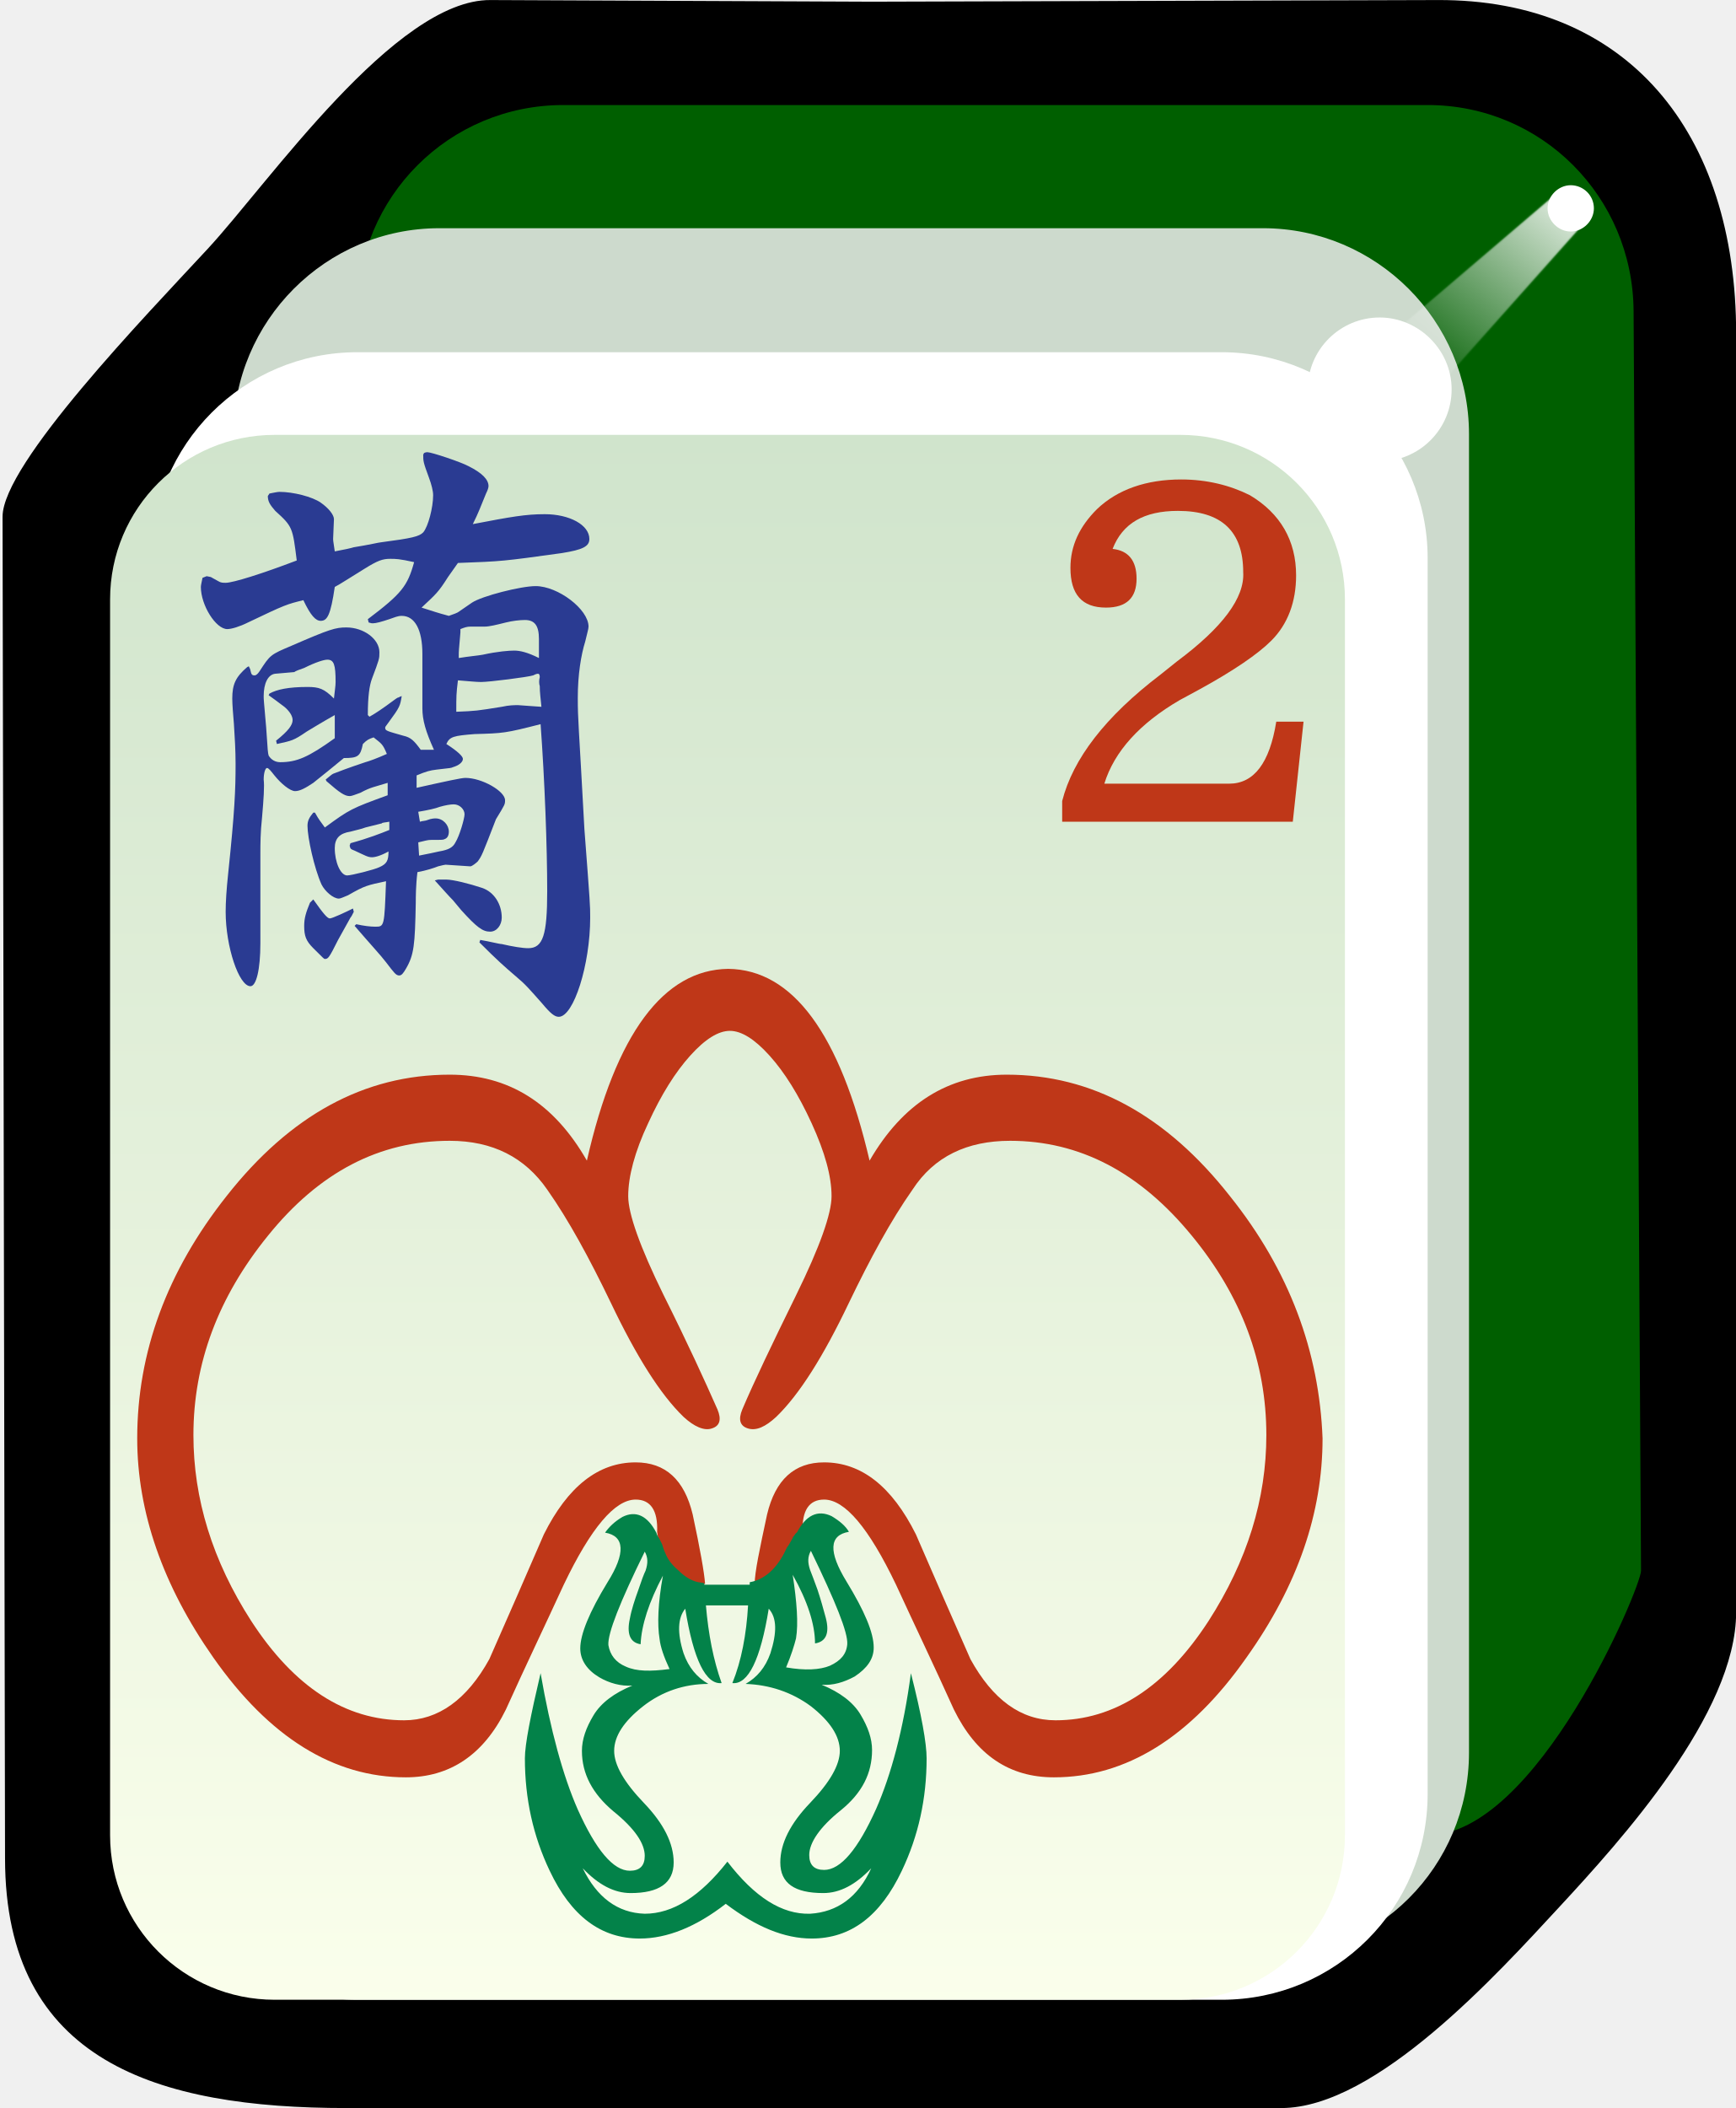
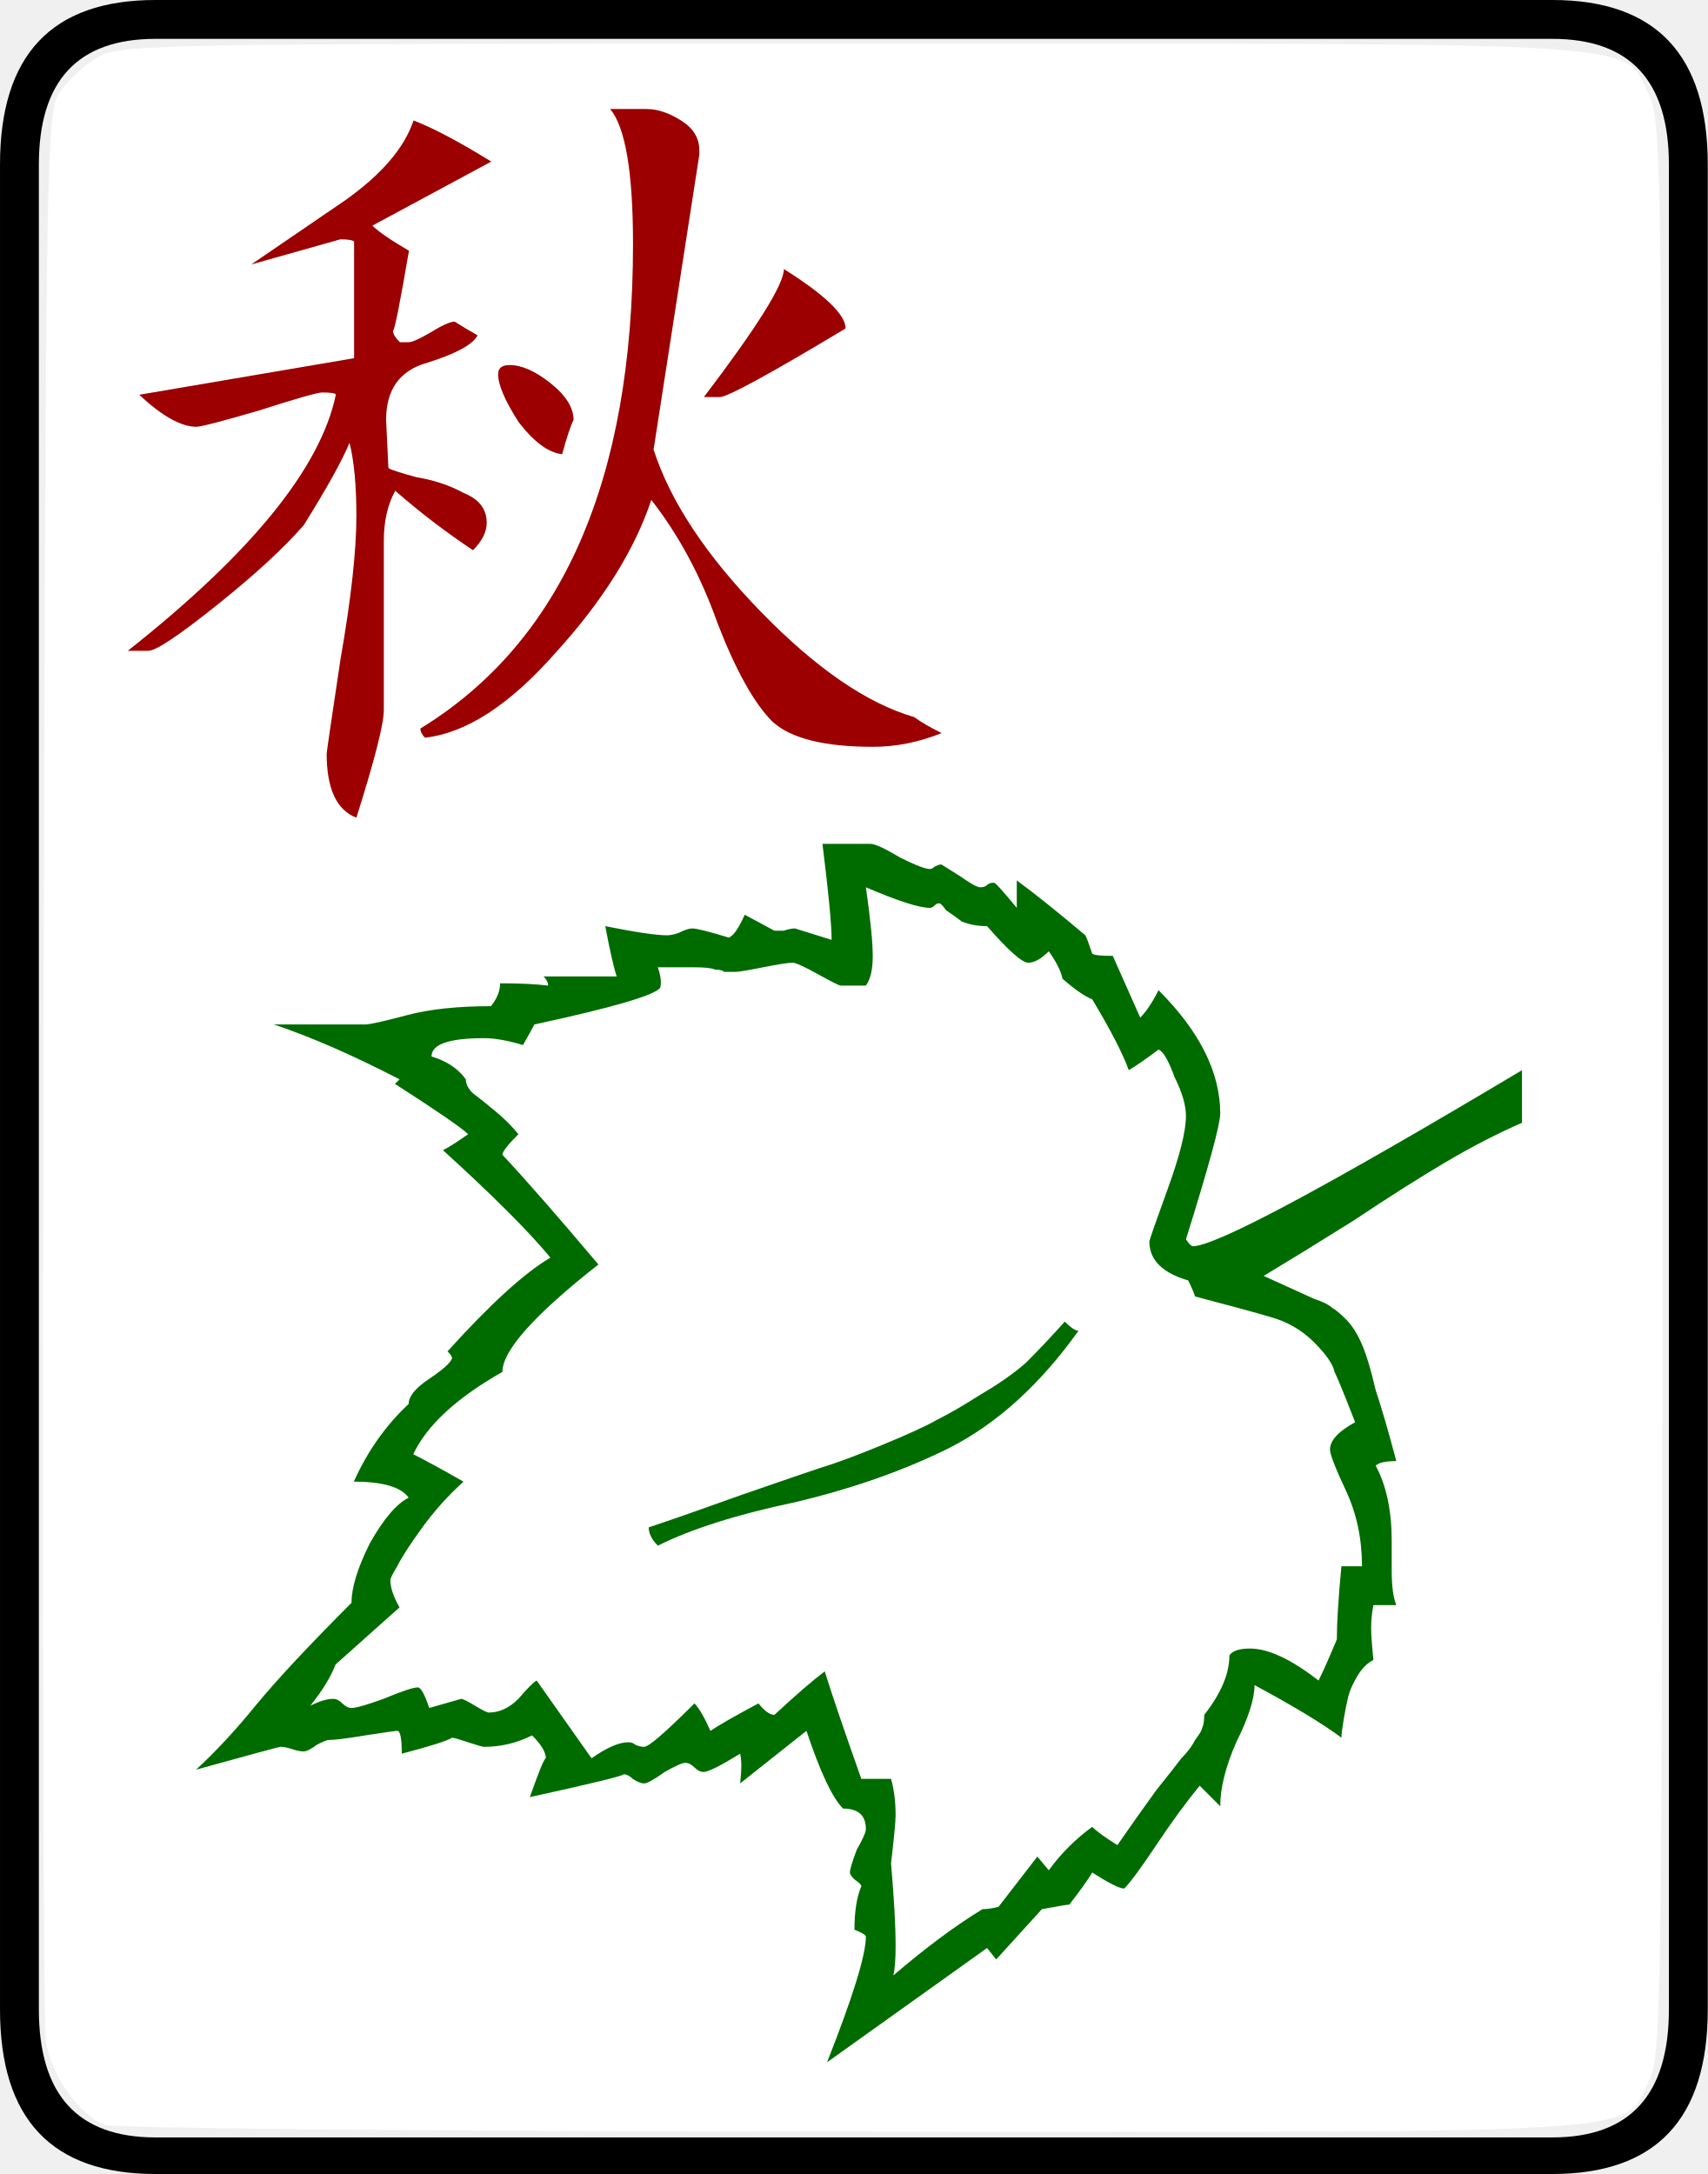
- <svg xmlns="http://www.w3.org/2000/svg" xml:space="preserve" id="svg2985" x="0" y="0" style="enable-background:new -192 293.9 210 255" version="1.1" viewBox="-192 293.9 210 255">
-   <style>.st3{fill:#fff}.st8{fill:#bf3718}</style>
-   <switch>
-     <g>
-       <filter id="filter3970-5" width="1.217" height="1.215" x="-.109" y="-.108" color-interpolation-filters="sRGB">
-         <feGaussianBlur id="feGaussianBlur3972-8" stdDeviation=".128" />
-       </filter>
-       <g id="g4630" style="enable-background:new" transform="matrix(1.0006 0 0 1 -1.376 203.406)">
-         <g id="g3062">
-           <path id="rect4031" d="m-131.2 90.5 46.1.2 68.4-.2c22.9-.1 36.1 15.9 36.1 40.4v154.6c0 12.3-14 27.7-21.4 35.7s-22.1 24.3-33.6 24.3h-113c-22.9 0-41.3-5.6-41.3-30.2l-.3-162.3c0-6.4 17.3-24.3 24.8-32.4 7.4-8 22.7-30.2 34.2-30.1" />
-           <path id="rect3767" d="M-122.4 103.2h104.5c13.8 0 24.8 11.1 24.9 24.9l.9 152.4c0 2-12.6 32-25.8 32h-104.5c-13.8 0-24.9-11.1-24.9-24.9V128.1c0-13.8 11.1-24.9 24.9-24.9" style="fill:#005f00" />
-           <path id="rect3861" d="M-137.4 118.1h99.6c13.7 0 24.9 11.2 24.9 24.9v159.5c0 13.8-11.1 24.9-24.9 24.9h-99.6c-13.7 0-24.9-11.2-24.9-24.9V143.1c0-13.8 11.2-25 24.9-25" style="fill:#cddacd" />
-           <path id="rect3765" d="M-147.3 133.1h104.5c13.7 0 24.9 11.2 24.9 24.9v149.5c0 13.8-11.1 24.9-24.9 24.9h-104.5c-13.7 0-24.9-11.2-24.9-24.9V158c0-13.7 11.1-24.9 24.9-24.9" class="st3" />
-           <linearGradient id="rect3008_1_" x1="-324.883" x2="-324.883" y1="569.587" y2="531.068" gradientTransform="matrix(4.9807 0 0 -4.9841 1515.62 2981.96)" gradientUnits="userSpaceOnUse">
-             <stop offset="0" style="stop-color:#d0e4cc" />
-             <stop offset="1" style="stop-color:#fbffec" />
-           </linearGradient>
-           <path id="rect3008" d="M-157.3 143.1h109.5c11 0 19.9 8.9 19.9 19.9v149.5c0 11-8.9 19.9-19.9 19.9h-109.5c-11 0-19.9-8.9-19.9-19.9V163c0-11 8.9-19.9 19.9-19.9" style="fill:url(#rect3008_1_)" />
-           <path id="path3932" d="M2.2 115.7c0 1.5-1.3 2.8-2.8 2.8s-2.8-1.3-2.8-2.8 1.3-2.8 2.8-2.8 2.8 1.2 2.8 2.8" class="st3" />
-           <g id="path3936" style="filter:url(#filter3970-5)">
-             <linearGradient id="SVGID_1_" x1="-315.771" x2="-318.887" y1="590.47" y2="587.001" gradientTransform="matrix(7.1013 0 0 -6.6887 2243.616 4061.265)" gradientUnits="userSpaceOnUse">
-               <stop offset="0" style="stop-color:#fff" />
-               <stop offset="1" style="stop-color:#fff;stop-opacity:0" />
-             </linearGradient>
-             <path d="m-2.8 114.3-28.8 24.6 8.2 6 25.2-28.3z" style="fill:url(#SVGID_1_)" />
-           </g>
-           <path id="path3882" d="M-15 137.6c0 4.8-3.9 8.7-8.7 8.7-4.8 0-8.7-3.9-8.7-8.7 0-4.8 3.9-8.7 8.7-8.7 4.7 0 8.7 3.9 8.7 8.7" class="st3" />
-         </g>
-       </g>
-       <path d="m-167 363.6.5.1.9.5c.3.2.6.2.9.2.9 0 4.4-1.1 8.6-2.7-.5-4-.5-4.1-2.6-6-.6-.7-.9-1.1-.9-1.8l.2-.3c.5-.1 1-.2 1.2-.2 1.7 0 4 .6 5 1.3 1 .7 1.6 1.5 1.6 2l-.1 2.4c0 .3.1.7.2 1.5 1.1-.2 2-.4 2.3-.5 1.9-.3 3.1-.6 3.3-.6 3.8-.5 4.6-.7 5.1-1.2.6-.7 1.2-3 1.2-4.5 0-.5-.2-1.3-.5-2.1-.7-1.9-.7-2-.7-2.8l.1-.2c.2-.1.4-.1.4-.1.5 0 4.1 1.2 5 1.7 1.6.8 2.4 1.6 2.4 2.4 0 .2-.1.5-.3.9-.7 1.7-.9 2.3-1.6 3.7 4.7-.9 6.4-1.2 8.7-1.2 3 0 5.4 1.3 5.4 3 0 .9-.8 1.3-3.3 1.7-7.2 1-7.2 1-12.6 1.2l-1.2 1.7c-1.2 1.9-1.5 2.1-3.2 3.7 1.6.5 1.8.6 3.3 1 .6-.2 1.1-.4 1.2-.5l1.6-1.1c1.2-.8 5.9-2 7.7-2 2.7 0 6.4 2.8 6.4 4.9 0 .3-.2.9-.4 1.8-.5 1.6-.9 4-.9 6.8s.1 2.9.8 15.9c.7 9.2.7 9.2.7 10.7 0 5.7-2 12-3.8 12-.5 0-1-.4-2-1.6-1.6-1.8-2-2.3-3.2-3.3-1.4-1.2-2.2-1.9-4.4-4.1l.1-.3c1.2.2 2.3.5 2.6.5 1.3.3 2.5.5 3.2.5 1.8 0 2.3-1.6 2.3-6.9s-.3-13.4-.8-20.2c-4.3 1.1-4.5 1.1-8 1.2-2.5.2-3 .3-3.4 1.2 1.4.9 2 1.5 2 1.8 0 .4-.5.8-1.2 1-.2.1-.2.1-2 .3-.8.1-1.2.2-2.4.7v1.5c3.6-.8 5.4-1.2 5.9-1.2 2 0 4.8 1.6 4.8 2.7 0 .5 0 .5-1.1 2.3-1.7 4.4-1.7 4.4-2.2 5.1-.2.2-.7.6-.9.6l-3-.2c-.1 0-.5.1-.9.2-.5.2-1.4.5-2.5.7-.2 1.6-.2 3.1-.2 3.7-.1 5.1-.2 6.3-1.2 8-.3.5-.5.8-.8.8-.4 0-.6-.3-1.6-1.6-.6-.8-2-2.3-3.8-4.4l.2-.2c.9.2 1.7.3 2.3.3 1.1 0 1.1 0 1.3-5.5-2.3.5-2.5.5-4.6 1.7-.5.2-.9.4-1.1.4-.7 0-1.7-.9-2.1-1.7-.9-2-1.7-5.7-1.7-7.1 0-.6.2-1 .7-1.6h.2c.5.9.7 1.1 1.2 1.8 3-2.2 3.2-2.3 7.6-3.9v-1.5c-1.6.5-2 .5-3.3 1.2-.6.2-1 .4-1.3.4-.6 0-1.2-.4-2.8-1.8l-.1-.2c.5-.4.7-.6.9-.7.5-.2 1.8-.7 3.9-1.4.4-.1 1.5-.5 2.6-1-.5-1.2-.6-1.2-1.6-2-.6.2-.8.3-1.3.8-.3 1.5-.6 1.7-2.3 1.7-1.6 1.3-2.3 1.9-3.7 3-.9.6-1.6 1-2.2 1s-1.7-.9-2.5-1.9c-.4-.5-.7-.9-.9-.9-.2 0-.4.6-.4 1.4.1.8 0 2.3-.2 4.6-.2 1.8-.2 3.3-.2 4.4V408c0 3.2-.5 5.2-1.2 5.2-1.4 0-3-4.8-3-9 0-1.2.1-2.7.3-4.6.8-7.6.9-10.2.9-13.3 0-1.6-.1-3.3-.2-4.8-.1-1.2-.2-2.4-.2-3.1 0-1.7.4-2.6 1.8-3.8l.2-.1c.1.2.2.4.2.5.1.5.2.6.5.6.2 0 .4-.2.6-.5 1.3-2 1.3-2 3.9-3.1 4.6-2 5.3-2.2 6.6-2.2 2.1 0 4 1.4 4 3 0 .8 0 .8-.9 3.2-.3.8-.5 2.1-.5 4.4l.2.2c.9-.5 1.7-1.1 2-1.3.7-.5 1.2-.9 1.4-1 .1 0 .2-.1.5-.2-.2 1.2-.2 1.3-1.6 3.2-.2.3-.4.5-.4.6 0 .4.1.4 2.2 1 .9.2 1.3.6 2.1 1.7h1.6c-1-2.2-1.4-3.6-1.4-5V373c0-2.9-.9-4.6-2.5-4.6-.5 0-.9.2-1.5.4-.9.3-1.6.5-2 .5-.1 0-.2 0-.5-.1l-.1-.4c4.1-3.1 4.8-4 5.6-6.9-1.8-.4-2.2-.4-2.9-.4-.9 0-1.5.2-3.1 1.2-1.8 1.1-3 1.9-3.6 2.2-.5 3.4-.9 4.1-1.7 4.1-.6 0-1.2-.6-2.1-2.5-2 .5-2.1.5-6.7 2.7-1 .5-2 .8-2.5.8-1.4 0-3.2-2.9-3.2-5.1 0-.2.1-.6.2-1.1zm15.5 16.8c-1.6.9-2.9 1.7-3.4 2-1.6 1.1-1.8 1.1-3.6 1.5l-.1-.4c1.5-1.2 2-1.9 2-2.5 0-.5-.4-1.1-1-1.6-1.2-.9-1.2-.9-1.9-1.4l.1-.2c.9-.5 2.3-.8 4.6-.8 1.4 0 2 .2 3.2 1.4.1-1 .2-1.5.2-2 0-2.1-.2-2.7-1-2.7-.4 0-1.4.3-2.8 1-.6.2-1.1.4-1.2.5l-2.3.2c-.9.1-1.4 1.2-1.4 2.7 0 .4 0 .4.3 3.8.2 3 .2 3 .3 3.4.3.5.8.8 1.4.8 2 0 3.4-.6 6.6-2.9v-2.8zm-2.6 22.3c1.2 1.7 1.7 2.3 2 2.3s2-.8 2.8-1.2l.1.4c-.2.4-.3.6-.4.7l-1.5 2.7c-1.1 2.2-1.2 2.3-1.6 2.3-.1 0-.1 0-1.4-1.3-.9-.9-1.1-1.5-1.1-2.7 0-.9.2-1.6.7-2.8zm6.3-8.7c-.5.2-1.1.3-1.8.5-1.3.2-1.9.8-1.9 2 0 1.7.7 3.3 1.5 3.3.5 0 3.3-.7 3.9-1 .9-.4 1.1-.8 1.1-1.9-.9.5-1.6.7-2 .7-.5 0-.8-.2-2.1-.8-.5-.2-.5-.2-.6-.6l.1-.3c2.2-.6 3.7-1.2 4.7-1.6v-1c-.5.1-.9.1-.9.2zm6.5 3.4c1-.2 2-.4 2.4-.5 1.2-.2 1.7-.5 2-1.1.5-.8 1.1-2.9 1.1-3.4 0-.6-.6-1.2-1.3-1.2-.4 0-1 .1-1.7.3-.5.2-1.4.4-2.6.6l.2 1.2c.3-.1.7-.1.9-.2.5-.2.9-.2 1-.2.9 0 1.6.8 1.6 1.6 0 .5-.2.8-.5.9-.2.1-.2.1-1.6.1-.5 0-.7.1-1.6.3zm2.3 2.9h1c.8 0 2.8.5 4.3 1s2.4 2 2.4 3.6c0 .9-.6 1.7-1.4 1.7-.9 0-1.6-.5-3.5-2.6l-1-1.2c-.5-.5-1.2-1.3-2.2-2.4zm12.3-24.5c0-.3-.1-.4-.2-.4-.2 0-.4.1-.6.2-.6.2-5.3.8-6.3.8-.6 0-1.5-.1-2.8-.2-.2 1.6-.2 1.9-.2 3.8 2.4-.1 2.4-.1 5.5-.6.9-.2 1.5-.2 2-.2.2 0 1.1.1 2.8.2-.1-1.1-.2-1.7-.2-2.5-.1-.3-.1-.7 0-1.1m-9.8-2.3c1.2-.2 2.4-.3 2.9-.4 1.8-.4 3.2-.5 3.8-.5.7 0 1.6.2 3 .9v-2.3c0-1.6-.5-2.3-1.7-2.3-.6 0-1.5.1-2.3.3-1.2.3-2 .5-2.6.5h-1.7c-.4 0-.7.1-1.2.3v.4c-.2 2.3-.2 2.3-.2 2.7v.4z" style="fill:#2a3b92" />
-       <path d="M-43.2 438.6c-7.7-9.8-16.7-14.7-27-14.7-7.1 0-12.6 3.5-16.6 10.4-3.6-15.4-9.3-23.1-17.1-23.2-7.8.1-13.6 7.8-17.1 23.2-4-7-9.5-10.4-16.6-10.4-10.3 0-19.3 4.9-27 14.7-7.2 9.1-10.8 18.9-10.8 29.3 0 8.9 3.1 17.8 9.2 26.5 6.8 9.7 14.6 14.5 23.3 14.5 5.3 0 9.4-2.7 12.1-8.2 2.3-5.1 4.7-10.1 7-15.1 3.3-6.9 6.2-10.3 8.7-10.3 1.8 0 2.7 1.3 2.6 3.9.4 3.1 1 4.5 2.3 5.1.6.3.5 1.3.7 2 .7-.5 1.6-.8 2.7-.8h.1c-.1-1.4-.6-4.2-1.5-8.4-1-4.2-3.3-6.3-6.9-6.3-4.5 0-8.2 2.9-11.1 8.7-2.2 5.1-4.4 10.1-6.6 15.1-2.7 4.9-6.2 7.4-10.3 7.4-7.1 0-13.3-4-18.5-12-4.7-7.3-7-14.8-7-22.5 0-8.7 3-16.7 9-24.1 6.2-7.7 13.5-11.5 22-11.5 5.2 0 9.1 2 11.8 5.9 2.6 3.7 5.1 8.3 7.7 13.7 3.1 6.5 6 11.1 8.8 13.8 1.3 1.2 2.5 1.7 3.4 1.4 1-.3 1.2-1.1.7-2.3-1.5-3.4-3.6-8-6.5-13.8-2.9-5.9-4.3-9.9-4.3-12 0-2.4.8-5.4 2.4-8.8 1.6-3.5 3.3-6.2 5.1-8.2 1.8-2 3.4-3 4.8-3s3 1 4.8 3c1.8 2 3.5 4.7 5.1 8.2 1.6 3.5 2.4 6.4 2.4 8.8 0 2.1-1.4 6.1-4.3 12s-5.1 10.5-6.5 13.8c-.5 1.2-.3 2 .7 2.3 1 .3 2.1-.2 3.4-1.4 2.8-2.7 5.7-7.3 8.8-13.8 2.6-5.4 5.1-10 7.7-13.7 2.6-4 6.6-5.9 11.8-5.9 8.4 0 15.7 3.8 22 11.5 6 7.3 9 15.3 9 24.1 0 7.7-2.3 15.2-7 22.5-5.2 8-11.4 12-18.5 12-4.2 0-7.6-2.5-10.3-7.4-2.2-5-4.4-10-6.6-15.1-2.9-5.8-6.6-8.7-11.1-8.7-3.6 0-5.9 2.1-6.9 6.3-.9 4.2-1.5 7-1.5 8.4 1.2 0 2.2.4 3 1 0 0 .1-1.5.5-1.7.7-.3 1.8-3.4 2.3-5.6-.1-2.6.8-3.9 2.6-3.9 2.5 0 5.4 3.4 8.7 10.3 2.3 5 4.7 10 7 15.1 2.7 5.5 6.7 8.2 12.1 8.2 8.7 0 16.5-4.8 23.3-14.5 6.2-8.7 9.2-17.5 9.2-26.5-.4-10.5-4-20.3-11.2-29.3M-49.6 373.9l-2 1.6c-6.7 5.1-10.6 10.2-11.9 15.3v2.5h27.9l1.3-12.1h-3.3c-.8 5-2.7 7.5-5.7 7.5h-15.1c1.2-3.9 4.3-7.3 9.1-10.1l2.4-1.3c4.2-2.3 7.1-4.3 8.7-5.9 2-2 3-4.7 3-7.9 0-4.2-1.9-7.5-5.6-9.7-2.4-1.2-5.2-1.9-8.3-1.9-4.2 0-7.7 1.2-10.2 3.6-2.1 2.1-3.2 4.4-3.2 7.1 0 3.2 1.4 4.8 4.3 4.8 2.5 0 3.7-1.2 3.7-3.5 0-2.2-1-3.4-2.9-3.6 1.2-3.1 3.8-4.6 7.9-4.6 5.3 0 7.9 2.5 7.9 7.4.2 3.1-2.5 6.7-8 10.8" class="st8" />
-       <path d="M-86 512.7c-2.2 4.9-4.3 7.4-6.3 7.4-1.2 0-1.8-.6-1.8-1.8 0-1.5 1.3-3.4 3.8-5.4 2.6-2.1 3.8-4.5 3.8-7.3 0-1.4-.5-2.8-1.4-4.3-.9-1.5-2.5-2.7-4.7-3.6 1.4.1 2.7-.3 4-1 1.5-1 2.3-2.1 2.3-3.5 0-1.8-1.1-4.4-3.3-8-2.2-3.6-2.1-5.6.3-6-.4-.7-1.1-1.3-2.1-1.9-1.7-.8-3.1-.1-4.2 2 0-.1-.4.4-.6.7.1-.2.2-.3.4-.5-.4.5-.6 1.1-1 1.6-.9 2-2.3 3.8-4.5 4.2v.3h-5.5v-.2c-.2 0-.5-.1-.7-.1-1-.2-1.8-.8-2.5-1.5-.6-.5-1.2-1.2-1.5-2-.2-.4-.3-.8-.4-1.1l-.3-.6c-.2-.3-.3-.5-.4-.8-1.1-2.1-2.5-2.7-4.1-1.9-1 .6-1.6 1.2-2.1 1.9 2.4.4 2.5 2.5.3 6-2.2 3.6-3.3 6.3-3.3 8 0 1.4.8 2.6 2.3 3.5 1.2.7 2.6 1.1 4 1-2.2.9-3.8 2.1-4.7 3.6-.9 1.5-1.4 2.9-1.4 4.3 0 2.8 1.3 5.2 3.8 7.3 2.6 2.1 3.8 3.9 3.8 5.4 0 1.2-.6 1.8-1.8 1.8-2 0-4.1-2.5-6.3-7.4-1.8-4.1-3.3-9.6-4.5-16.5-1.2 5.1-1.9 8.6-1.9 10.3 0 4.9 1 9.4 3 13.6 2.6 5.5 6.2 8.2 10.9 8.2 3.3 0 6.8-1.4 10.4-4.2 3.7 2.8 7.1 4.2 10.4 4.2 4.7 0 8.3-2.7 10.9-8.2 2-4.2 3-8.7 3-13.6 0-1.8-.6-5.2-1.9-10.3-.9 6.8-2.4 12.3-4.2 16.4m-9.7-20.6c.3-1.8.1-4.4-.4-7.7 1.8 3.2 2.7 6 2.7 8.3 1.3-.2 1.8-1.2 1.3-3.1-.3-1.1-.6-2.2-1-3.4-.4-1.1-.7-1.9-.9-2.4-.3-.9-.3-1.6.1-2.3 3 6.2 4.5 9.9 4.4 11.3-.1 1.2-.8 2-2.1 2.6-1.2.5-3 .6-5.3.2.6-1.4 1-2.7 1.2-3.5m-20.6 3.4c-1.2-.5-1.9-1.4-2.1-2.6-.1-1.4 1.4-5.2 4.4-11.3.4.7.4 1.4.1 2.3-.2.4-.5 1.2-.9 2.4-.4 1.1-.8 2.3-1 3.4-.4 1.8 0 2.9 1.3 3.1.1-2.3 1-5.1 2.7-8.3-.6 3.3-.7 5.9-.4 7.7.1.9.5 2.1 1.2 3.6-2.3.3-4 .3-5.3-.3m22.3 29.9c-3.4.1-6.7-2-10-6.3-3.3 4.2-6.6 6.3-10 6.3-3.3-.1-5.8-2-7.5-5.5 1.9 2 3.8 3 5.8 3 3.4 0 5.2-1.2 5.2-3.7 0-2.3-1.2-4.7-3.6-7.2s-3.6-4.6-3.6-6.3c0-1.8 1.2-3.6 3.5-5.4 2.3-1.8 5-2.7 7.9-2.7-1.4-.8-2.4-2-3-3.7-.8-2.5-.7-4.3.2-5.4 1 6.2 2.5 9.2 4.4 9-1-2.8-1.6-5.9-1.9-9.4h5.1c-.2 3.5-.8 6.7-1.9 9.4 1.9.2 3.4-2.8 4.4-9 1 1.1 1 2.9.2 5.4-.6 1.7-1.6 2.9-3 3.7 2.9.1 5.6 1 7.9 2.7 2.3 1.8 3.5 3.6 3.5 5.4 0 1.7-1.2 3.8-3.6 6.3s-3.6 4.9-3.6 7.2c0 2.5 1.7 3.7 5.2 3.7 2 0 3.9-1 5.8-3-1.6 3.5-4.1 5.3-7.4 5.5" style="fill:#038249" />
+ <svg xmlns="http://www.w3.org/2000/svg" width="74.7" height="95.1" id="svg2" version="1.1">
+   <defs id="defs4" />
+   <g id="layer1" transform="translate(-539.0997,-439.2132)">
+     <path style="fill:#ffffff;fill-opacity:1;fill-rule:nonzero;stroke:none" d="m 543.675,532.166 c -1.14,-0.461 -2.36,-2.204 -2.57,-3.669 -0.108,-0.759 -0.154,-20.041 -0.101,-42.849 0.091,-39.33 0.126,-41.515 0.683,-42.364 0.323,-0.492 1.054,-1.18 1.626,-1.529 1.011,-0.617 1.894,-0.634 33.064,-0.634 35.805,-8e-4 33.664,-0.14 34.87,2.274 0.532,1.066 0.568,3.816 0.568,43.405 0,39.589 -0.036,42.339 -0.568,43.405 -1.207,2.416 0.94,2.277 -34.87,2.255 -17.614,-0.011 -32.33,-0.143 -32.702,-0.294 l 0,0 z" id="path4400" />
+     <g id="g4388" style="font-size:100px;font-style:normal;font-variant:normal;font-weight:normal;font-stretch:normal;fill:#9c0000;fill-opacity:1;stroke:none;font-family:Droid Serif;-inkscape-font-specification:Droid Serif" transform="translate(339.4437,453.2191)">
+       <path id="path4390" d="m 236.645,0.363 c -3.333,2 -5.167,3 -5.5,3 l -0.7,0 c 2.333,-3.067 3.5,-4.933 3.5,-5.6 1.8,1.133 2.7,2 2.7,2.6 m -18.6,17.5 c 6.2,-3.8 9.3,-10.867 9.3,-21.2 -3e-5,-3.133 -0.333,-5.1 -1,-5.9 l 1.6,0 c 0.467,7.2e-5 0.967,0.167 1.5,0.5 0.533,0.333 0.8,0.767 0.8,1.3 -4e-5,0.067 -4e-5,0.133 0,0.2 l -2,12.9 c 0.733,2.267 2.3,4.633 4.7,7.1 2.4,2.467 4.633,4 6.7,4.6 0.267,0.2 0.667,0.433 1.2,0.7 -1,0.4 -2,0.6 -3,0.6 -2.133,4.4e-5 -3.6,-0.367 -4.4,-1.1 -0.8,-0.8 -1.6,-2.233 -2.4,-4.3 -0.733,-2.067 -1.7,-3.867 -2.9,-5.4 -0.733,2.2 -2.133,4.433 -4.2,6.7 -2,2.267 -3.9,3.5 -5.7,3.7 -0.133,-0.133 -0.2,-0.267 -0.2,-0.4 m 6.2,-12 c -0.6,-0.067 -1.233,-0.533 -1.9,-1.4 -0.6,-0.933 -0.9,-1.633 -0.9,-2.1 -3e-5,-0.267 0.167,-0.4 0.5,-0.4 0.533,6e-5 1.133,0.267 1.8,0.8 0.667,0.533 1,1.067 1,1.6 -0.133,0.267 -0.3,0.767 -0.5,1.5 m -10.5,-2.7 c -0.2,5.9e-5 -1.133,0.267 -2.8,0.8 -1.6,0.467 -2.5,0.7 -2.7,0.7 -0.667,5.8e-5 -1.5,-0.467 -2.5,-1.4 l 9.4,-1.6 0,-5.1 c -0.067,-0.067 -0.267,-0.1 -0.6,-0.1 l -3.9,1.1 4.1,-2.8 c 1.6,-1.133 2.6,-2.3 3,-3.5 0.867,0.333 2,0.933 3.4,1.8 l -5.2,2.8 c 0.267,0.267 0.8,0.633 1.6,1.1 -0.4,2.333 -0.633,3.5 -0.7,3.5 -2e-5,0.133 0.1,0.3 0.3,0.5 l 0.4,0 c 0.133,6.1e-5 0.433,-0.133 0.9,-0.4 0.533,-0.333 0.9,-0.5 1.1,-0.5 0.2,0.133 0.533,0.333 1,0.6 -0.2,0.4 -0.933,0.8 -2.2,1.2 -1.2,0.333 -1.8,1.167 -1.8,2.5 l 0.1,2.1 c 0.067,0.067 0.467,0.2 1.2,0.4 0.8,0.133 1.5,0.367 2.1,0.7 0.667,0.267 1,0.7 1,1.3 -3e-5,0.4 -0.2,0.8 -0.6,1.2 -1.2,-0.8 -2.333,-1.667 -3.4,-2.6 -0.333,0.6 -0.5,1.333 -0.5,2.2 l 0,7.4 c -2e-5,0.6 -0.4,2.167 -1.2,4.7 -0.867,-0.333 -1.3,-1.267 -1.3,-2.8 -2e-5,-0.067 0.2,-1.433 0.6,-4.1 0.467,-2.667 0.7,-4.767 0.7,-6.3 -2e-5,-1.333 -0.1,-2.4 -0.3,-3.2 -0.333,0.8 -1,2 -2,3.6 -0.867,1 -2.133,2.167 -3.8,3.5 -1.667,1.333 -2.667,2 -3,2 l -0.9,0 c 5.4,-4.267 8.433,-8 9.1,-11.2 -2e-5,-0.067 -0.2,-0.1 -0.6,-0.1" style="fill:#9c0000;fill-opacity:1" />
    </g>
-   </switch>
+     <g transform="translate(400.7541,440.4832)" style="font-size:100px;font-style:normal;font-variant:normal;font-weight:normal;font-stretch:normal;fill:#006c00;fill-opacity:1;stroke:none;font-family:Droid Serif;-inkscape-font-specification:Droid Serif" id="g4392">
+       <path d="m 189.021,42.044 c 1.8,1.8 2.7,3.6 2.7,5.4 -5e-5,0.467 -0.5,2.3 -1.5,5.5 0.133,0.2 0.233,0.3 0.3,0.3 1,2.2e-5 5.8,-2.567 14.4,-7.7 l 0,2.3 c -1.067,0.467 -2.167,1.033 -3.3,1.7 -1.133,0.667 -2.5,1.533 -4.1,2.6 -1.6,1 -2.9,1.8 -3.9,2.4 l 2.2,1 c 0.4,0.133 0.667,0.267 0.8,0.4 0.133,0.067 0.333,0.233 0.6,0.5 0.267,0.267 0.5,0.633 0.7,1.1 0.2,0.467 0.4,1.133 0.6,2 0.267,0.8 0.567,1.833 0.9,3.1 -0.467,1.3e-5 -0.767,0.067 -0.9,0.2 0.467,0.867 0.7,1.967 0.7,3.3 -6e-5,0.133 -6e-5,0.367 0,0.7 -6e-5,0.267 -6e-5,0.467 0,0.6 -6e-5,0.667 0.067,1.167 0.2,1.5 l -1,0 c -0.067,0.333 -0.1,0.667 -0.1,1 -6e-5,0.267 0.033,0.733 0.1,1.4 -0.267,0.133 -0.5,0.367 -0.7,0.7 -0.2,0.333 -0.333,0.633 -0.4,0.9 -0.067,0.267 -0.133,0.6 -0.2,1 -0.067,0.4 -0.1,0.667 -0.1,0.8 -0.8,-0.6 -2.067,-1.367 -3.8,-2.3 -5e-5,0.6 -0.267,1.433 -0.8,2.5 -0.467,1.067 -0.7,2 -0.7,2.8 l -0.9,-0.9 c -0.6,0.733 -1.233,1.6 -1.9,2.6 -0.667,1 -1.133,1.633 -1.4,1.9 -0.2,-6e-6 -0.667,-0.233 -1.4,-0.7 -0.2,0.333 -0.533,0.8 -1,1.4 -0.067,-7e-6 -0.467,0.067 -1.2,0.2 l -2,2.2 -0.4,-0.5 -7,5 c 1.133,-2.867 1.7,-4.7 1.7,-5.5 -4e-5,-0.067 -0.167,-0.167 -0.5,-0.3 -4e-5,-0.8 0.1,-1.433 0.3,-1.9 -4e-5,-0.067 -0.1,-0.167 -0.3,-0.3 -0.133,-0.133 -0.2,-0.233 -0.2,-0.3 -4e-5,-0.133 0.1,-0.467 0.3,-1 0.267,-0.467 0.4,-0.767 0.4,-0.9 -4e-5,-0.6 -0.333,-0.9 -1,-0.9 -0.467,-0.467 -1,-1.6 -1.6,-3.4 l -2.9,2.3 c 0.067,-0.6 0.067,-1.033 0,-1.3 -0.867,0.533 -1.4,0.8 -1.6,0.8 -0.133,-10e-7 -0.267,-0.067 -0.4,-0.2 -0.133,-0.133 -0.267,-0.2 -0.4,-0.2 -0.133,-10e-7 -0.433,0.133 -0.9,0.4 -0.467,0.333 -0.767,0.5 -0.9,0.5 -0.133,-2e-6 -0.3,-0.067 -0.5,-0.2 -0.133,-0.133 -0.267,-0.2 -0.4,-0.2 -3e-5,0.067 -1.367,0.4 -4.1,1 0.4,-1.133 0.633,-1.7 0.7,-1.7 -3e-5,-0.267 -0.2,-0.6 -0.6,-1 -0.667,0.333 -1.367,0.5 -2.1,0.5 -0.067,0 -0.3,-0.067 -0.7,-0.2 -0.4,-0.133 -0.633,-0.2 -0.7,-0.2 -0.2,0.133 -0.933,0.367 -2.2,0.7 -2e-5,-0.667 -0.067,-1 -0.2,-1 -0.067,10e-7 -0.533,0.067 -1.4,0.2 -0.8,0.133 -1.333,0.2 -1.6,0.2 -0.067,0 -0.233,0.067 -0.5,0.2 -0.267,0.2 -0.467,0.3 -0.6,0.3 -0.133,0 -0.3,-0.033 -0.5,-0.1 -0.2,-0.067 -0.367,-0.1 -0.5,-0.1 -0.067,0 -1.3,0.333 -3.7,1 0.867,-0.8 1.733,-1.733 2.6,-2.8 0.933,-1.133 2.333,-2.633 4.2,-4.5 -2e-5,-0.667 0.267,-1.533 0.8,-2.6 0.6,-1.067 1.167,-1.733 1.7,-2 -0.333,-0.467 -1.133,-0.7 -2.4,-0.7 0.6,-1.333 1.4,-2.467 2.4,-3.4 -2e-5,-0.333 0.3,-0.7 0.9,-1.1 0.6,-0.4 0.933,-0.7 1,-0.9 -2e-5,-0.067 -0.067,-0.167 -0.2,-0.3 1.867,-2.067 3.367,-3.433 4.5,-4.1 -0.933,-1.133 -2.5,-2.7 -4.7,-4.7 0.267,-0.133 0.633,-0.367 1.1,-0.7 -0.267,-0.267 -1.333,-1 -3.2,-2.2 l 0.2,-0.2 c -2.067,-1.067 -3.9,-1.867 -5.5,-2.4 l 4,0 c 0.2,3.2e-5 0.8,-0.133 1.8,-0.4 1,-0.267 2.233,-0.4 3.7,-0.4 0.267,-0.333 0.4,-0.667 0.4,-1 0.867,3.3e-5 1.567,0.033 2.1,0.1 -3e-5,-0.133 -0.067,-0.267 -0.2,-0.4 l 3.2,0 c -0.133,-0.4 -0.3,-1.133 -0.5,-2.2 1.333,0.267 2.233,0.4 2.7,0.4 0.133,3.6e-5 0.3,-0.033 0.5,-0.1 0.267,-0.133 0.467,-0.2 0.6,-0.2 0.2,3.6e-5 0.733,0.133 1.6,0.4 0.2,-0.067 0.433,-0.4 0.7,-1 l 1.3,0.7 c 0.067,3.6e-5 0.2,3.6e-5 0.4,0 0.2,-0.067 0.367,-0.1 0.5,-0.1 l 1.6,0.5 c -4e-5,-0.667 -0.133,-2.067 -0.4,-4.2 l 2.1,0 c 0.2,4e-5 0.633,0.2 1.3,0.6 0.667,0.333 1.1,0.5 1.3,0.5 0.067,3.8e-5 0.133,-0.033 0.2,-0.1 0.133,-0.067 0.233,-0.1 0.3,-0.1 l 0.8,0.5 c 0.467,0.333 0.767,0.5 0.9,0.5 0.133,3.8e-5 0.233,-0.033 0.3,-0.1 0.067,-0.067 0.167,-0.1 0.3,-0.1 0.067,3.8e-5 0.4,0.367 1,1.1 l 0,-1.2 c 0.733,0.533 1.733,1.333 3,2.4 0.067,0.133 0.167,0.4 0.3,0.8 0.067,0.067 0.367,0.1 0.9,0.1 l 1.2,2.7 c 0.267,-0.267 0.533,-0.667 0.8,-1.2 m 2,31.7 c 0.733,-0.933 1.1,-1.8 1.1,-2.6 0.133,-0.2 0.433,-0.3 0.9,-0.3 0.8,4e-6 1.8,0.467 3,1.4 0.2,-0.4 0.467,-1 0.8,-1.8 -6e-5,-0.733 0.067,-1.8 0.2,-3.2 l 0.9,0 c -6e-5,-1.2 -0.233,-2.3 -0.7,-3.3 -0.467,-1 -0.7,-1.6 -0.7,-1.8 -6e-5,-0.4 0.367,-0.8 1.1,-1.2 -0.467,-1.2 -0.767,-1.933 -0.9,-2.2 -0.067,-0.333 -0.367,-0.767 -0.9,-1.3 -0.533,-0.533 -1.167,-0.9 -1.9,-1.1 -0.667,-0.2 -1.767,-0.5 -3.3,-0.9 -0.067,-0.2 -0.167,-0.433 -0.3,-0.7 -1.133,-0.333 -1.7,-0.9 -1.7,-1.7 -5e-5,-0.067 0.267,-0.833 0.8,-2.3 0.533,-1.467 0.8,-2.533 0.8,-3.2 -5e-5,-0.467 -0.167,-1.033 -0.5,-1.7 -0.267,-0.733 -0.5,-1.133 -0.7,-1.2 -0.533,0.4 -0.967,0.7 -1.3,0.9 -0.267,-0.733 -0.8,-1.767 -1.6,-3.1 -0.333,-0.133 -0.767,-0.433 -1.3,-0.9 -0.067,-0.333 -0.267,-0.733 -0.6,-1.2 -0.333,0.333 -0.633,0.5 -0.9,0.5 -0.267,3.4e-5 -0.867,-0.533 -1.8,-1.6 -0.4,3.6e-5 -0.767,-0.067 -1.1,-0.2 -0.267,-0.2 -0.5,-0.367 -0.7,-0.5 -0.133,-0.2 -0.233,-0.3 -0.3,-0.3 -0.067,3.7e-5 -0.133,0.033 -0.2,0.1 -0.067,0.067 -0.133,0.1 -0.2,0.1 -0.467,3.7e-5 -1.4,-0.3 -2.8,-0.9 0.2,1.4 0.3,2.4 0.3,3 -4e-5,0.6 -0.1,1.033 -0.3,1.3 l -1.1,0 c -0.067,3.3e-5 -0.4,-0.167 -1,-0.5 -0.6,-0.333 -0.967,-0.5 -1.1,-0.5 -0.2,3.4e-5 -0.633,0.067 -1.3,0.2 -0.667,0.133 -1.067,0.2 -1.2,0.2 -0.067,3.4e-5 -0.133,3.4e-5 -0.2,0 -0.067,3.4e-5 -0.167,3.4e-5 -0.3,0 -0.067,-0.067 -0.2,-0.1 -0.4,-0.1 -0.133,-0.067 -0.433,-0.1 -0.9,-0.1 -0.4,3.4e-5 -0.933,3.4e-5 -1.6,0 0.133,0.4 0.167,0.7 0.1,0.9 -0.267,0.333 -2.1,0.867 -5.5,1.6 -0.067,0.133 -0.233,0.433 -0.5,0.9 -0.667,-0.2 -1.233,-0.3 -1.7,-0.3 -1.533,3.1e-5 -2.3,0.267 -2.3,0.8 0.667,0.2 1.167,0.533 1.5,1 -2e-5,0.2 0.1,0.4 0.3,0.6 0.267,0.2 0.6,0.467 1,0.8 0.4,0.333 0.733,0.667 1,1 -0.467,0.467 -0.7,0.767 -0.7,0.9 1,1.067 2.4,2.667 4.2,4.8 -2.8,2.2 -4.2,3.767 -4.2,4.7 -2,1.133 -3.3,2.333 -3.9,3.6 0.533,0.267 1.267,0.667 2.2,1.2 -0.667,0.6 -1.267,1.267 -1.8,2 -0.533,0.733 -0.9,1.3 -1.1,1.7 -0.2,0.333 -0.3,0.533 -0.3,0.6 -2e-5,0.333 0.133,0.733 0.4,1.2 l -2.8,2.5 c -0.2,0.533 -0.567,1.133 -1.1,1.8 0.4,-0.2 0.733,-0.3 1,-0.3 0.133,2e-6 0.267,0.067 0.4,0.2 0.133,0.133 0.267,0.2 0.4,0.2 0.2,2e-6 0.667,-0.133 1.4,-0.4 0.8,-0.333 1.3,-0.5 1.5,-0.5 0.133,3e-6 0.3,0.3 0.5,0.9 l 1.4,-0.4 c 0.067,2e-6 0.267,0.1 0.6,0.3 0.333,0.2 0.533,0.3 0.6,0.3 0.467,2e-6 0.9,-0.2 1.3,-0.6 0.4,-0.467 0.667,-0.733 0.8,-0.8 l 2.4,3.4 c 0.667,-0.467 1.2,-0.7 1.6,-0.7 0.133,0 0.233,0.033 0.3,0.1 0.133,0.067 0.267,0.1 0.4,0.1 0.2,0 0.933,-0.633 2.2,-1.9 0.2,0.2 0.433,0.6 0.7,1.2 0.4,-0.267 1.1,-0.667 2.1,-1.2 0.267,0.333 0.5,0.5 0.7,0.5 0.933,-0.867 1.667,-1.5 2.2,-1.9 0.333,1.067 0.867,2.633 1.6,4.7 l 1.3,0 c 0.133,0.467 0.2,1 0.2,1.6 -4e-5,0.267 -0.067,0.967 -0.2,2.1 0.133,1.533 0.2,2.733 0.2,3.6 -4e-5,0.6 -0.033,1.033 -0.1,1.3 1.4,-1.2 2.7,-2.167 3.9,-2.9 0.2,-7e-6 0.433,-0.033 0.7,-0.1 l 1.7,-2.2 0.5,0.6 c 0.533,-0.733 1.167,-1.367 1.9,-1.9 0.2,0.2 0.567,0.467 1.1,0.8 0.6,-0.867 1.167,-1.667 1.7,-2.4 0.533,-0.667 0.9,-1.133 1.1,-1.4 0.267,-0.267 0.467,-0.533 0.6,-0.8 0.2,-0.267 0.3,-0.433 0.3,-0.5 0.067,-0.133 0.1,-0.333 0.1,-0.6 m -5.5,-16.8 c -1.667,2.333 -3.533,4.033 -5.6,5.1 -2,1 -4.267,1.8 -6.8,2.4 -2.533,0.533 -4.533,1.167 -6,1.9 -0.267,-0.267 -0.4,-0.533 -0.4,-0.8 1,-0.333 2.333,-0.8 4,-1.4 1.733,-0.6 2.9,-1 3.5,-1.2 0.667,-0.2 1.567,-0.533 2.7,-1 1.133,-0.467 1.933,-0.833 2.4,-1.1 0.533,-0.267 1.167,-0.633 1.9,-1.1 0.8,-0.467 1.467,-0.933 2,-1.4 0.533,-0.533 1.1,-1.133 1.7,-1.8 0.267,0.267 0.467,0.4 0.6,0.4" id="path4394" style="fill:#006c00;fill-opacity:1" />
+     </g>
+     <g id="g4396" style="font-size:100px;font-style:normal;font-variant:normal;font-weight:normal;font-stretch:normal;fill:#000000;fill-opacity:1;stroke:none;font-family:Droid Serif;-inkscape-font-specification:Droid Serif" transform="translate(489.3399,446.322)">
+       <path id="path4398" d="m 124.46,80.791 c -7e-5,4.8 -2.267,7.2 -6.8,7.2 l -61.1,0 c -4.533,-1.9e-5 -6.8,-2.4 -6.8,-7.2 l 0,-80.7 c -2e-6,-4.8 2.267,-7.2 6.8,-7.2 l 61.1,0 c 4.533,7.6e-5 6.8,2.4 6.8,7.2 l 0,80.7 m -1.7,0 0,-80.7 c -7e-5,-3.667 -1.7,-5.5 -5.1,-5.5 l -61.1,0 c -3.4,7.43e-5 -5.1,1.833 -5.1,5.5 l 0,80.7 c -4e-6,3.733 1.7,5.6 5.1,5.6 l 61.1,0 c 3.4,-1.7e-5 5.1,-1.867 5.1,-5.6" />
+     </g>
+   </g>
</svg>
